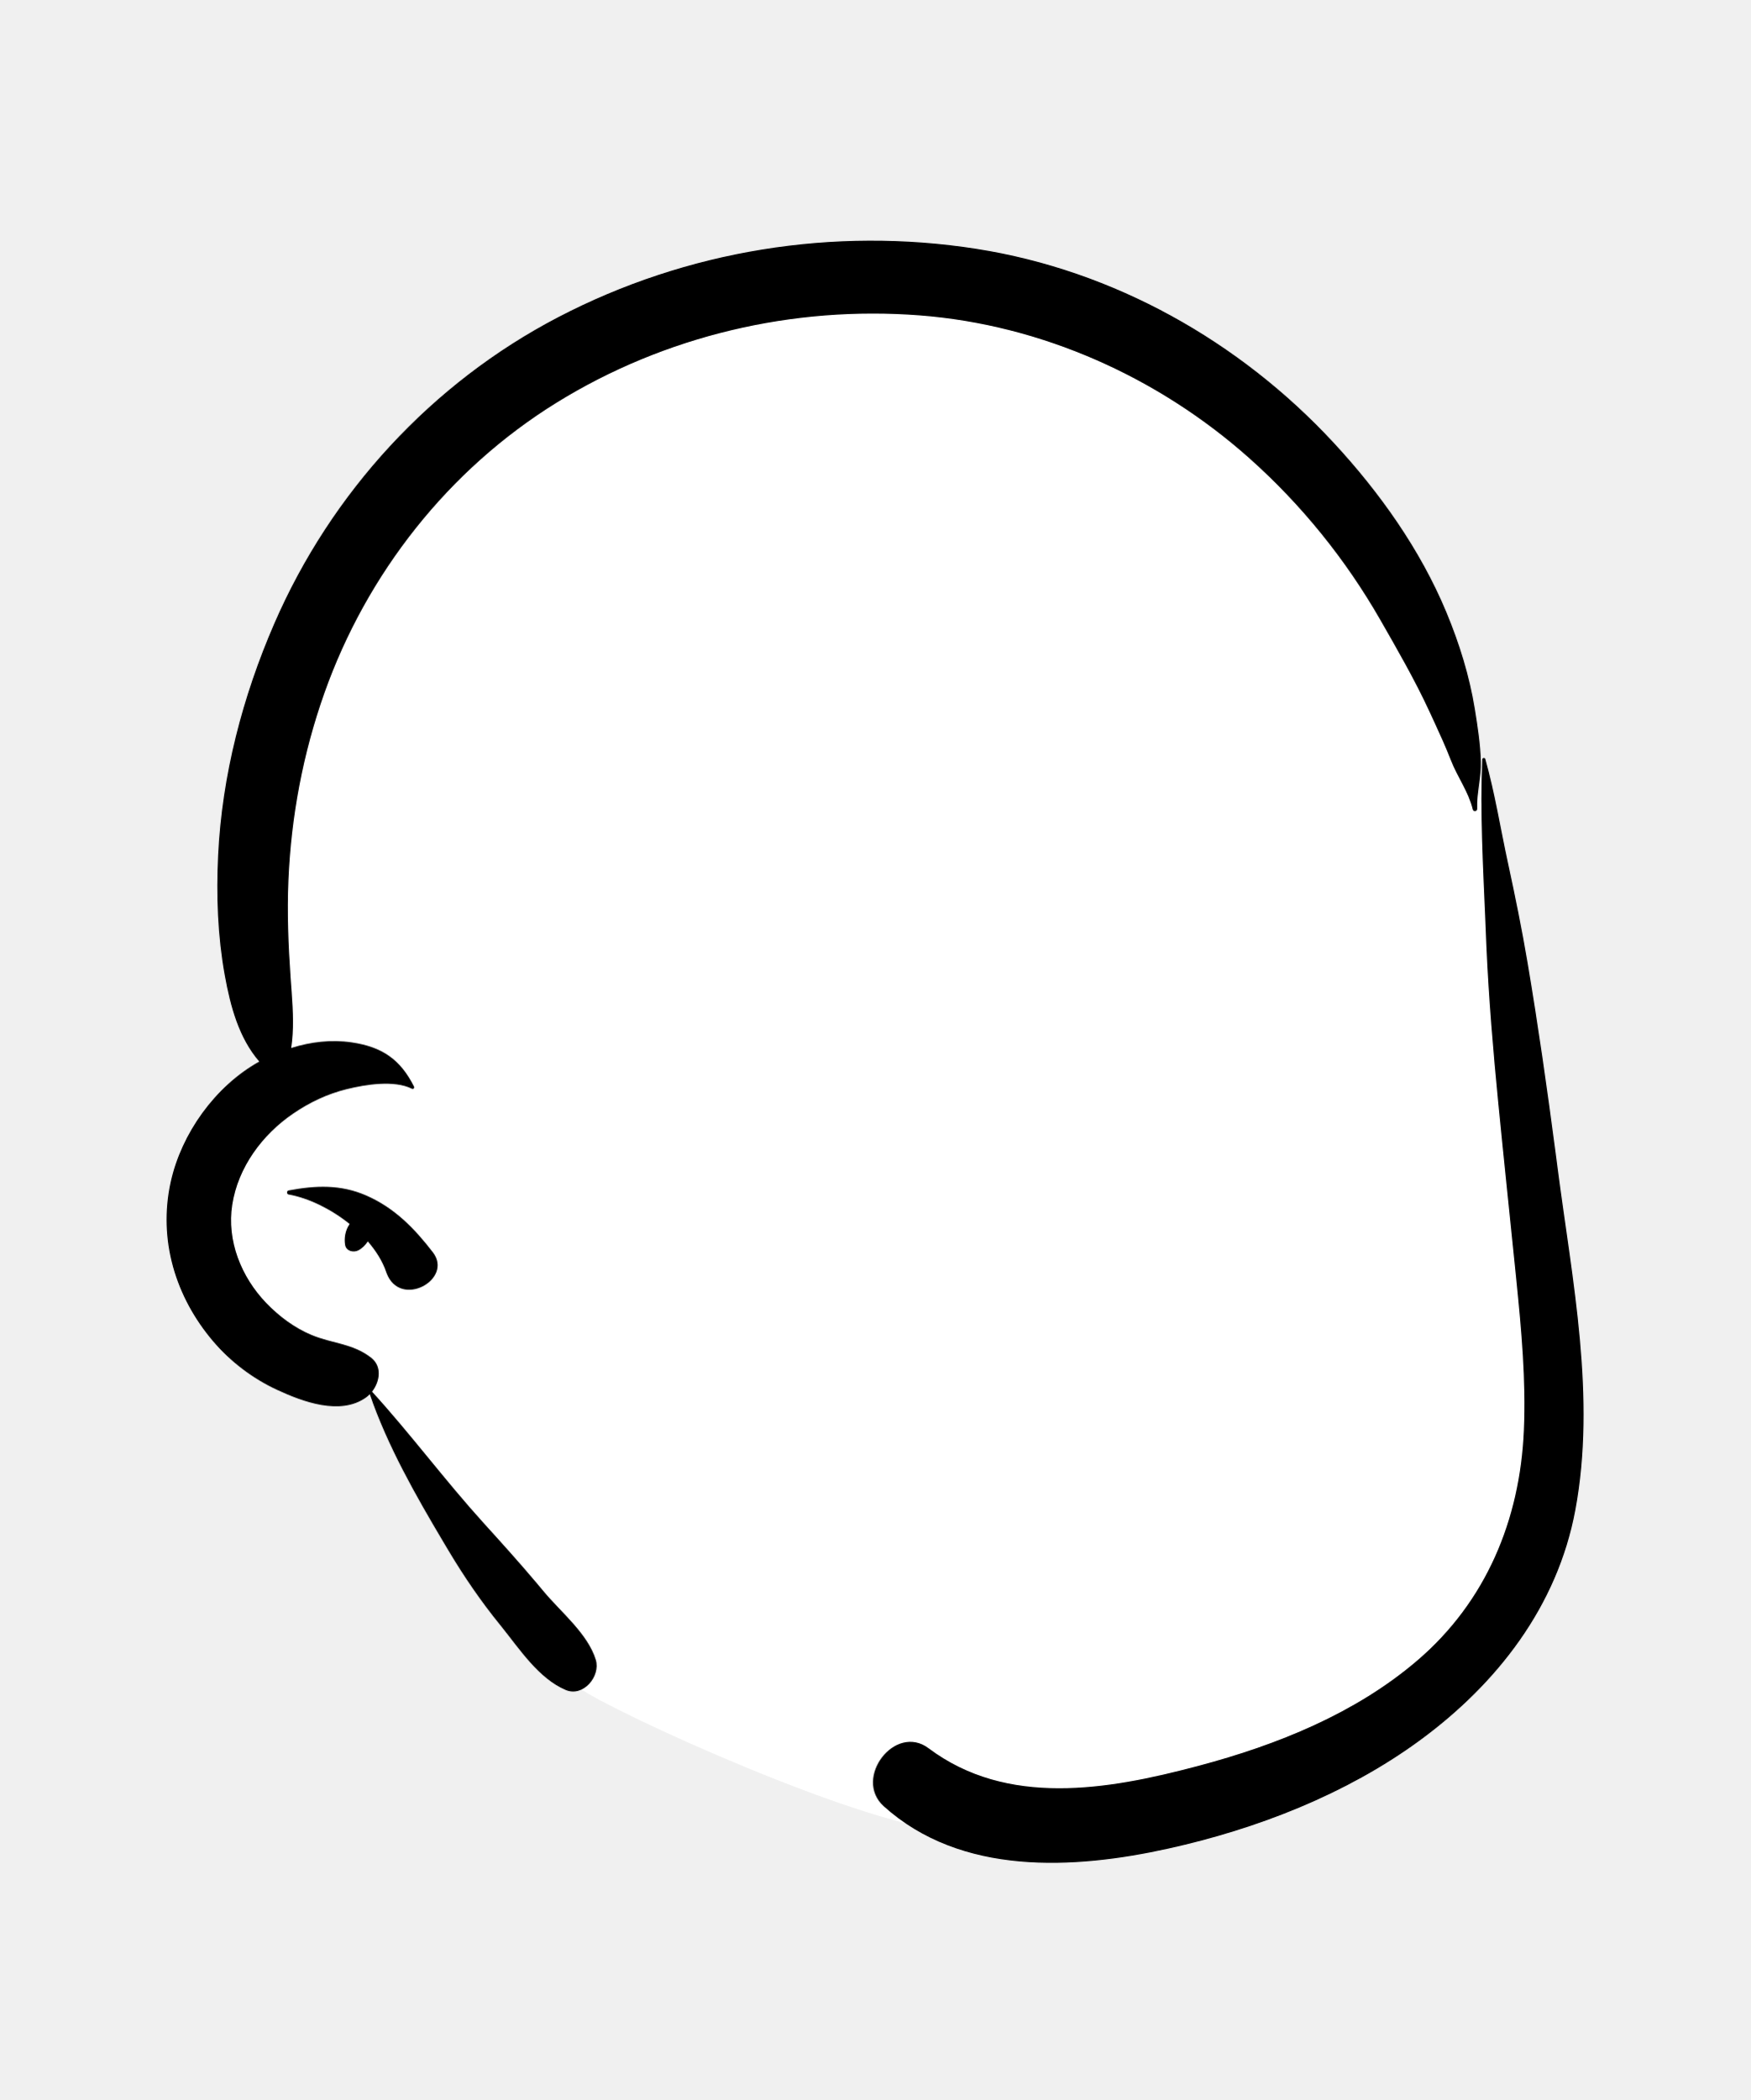
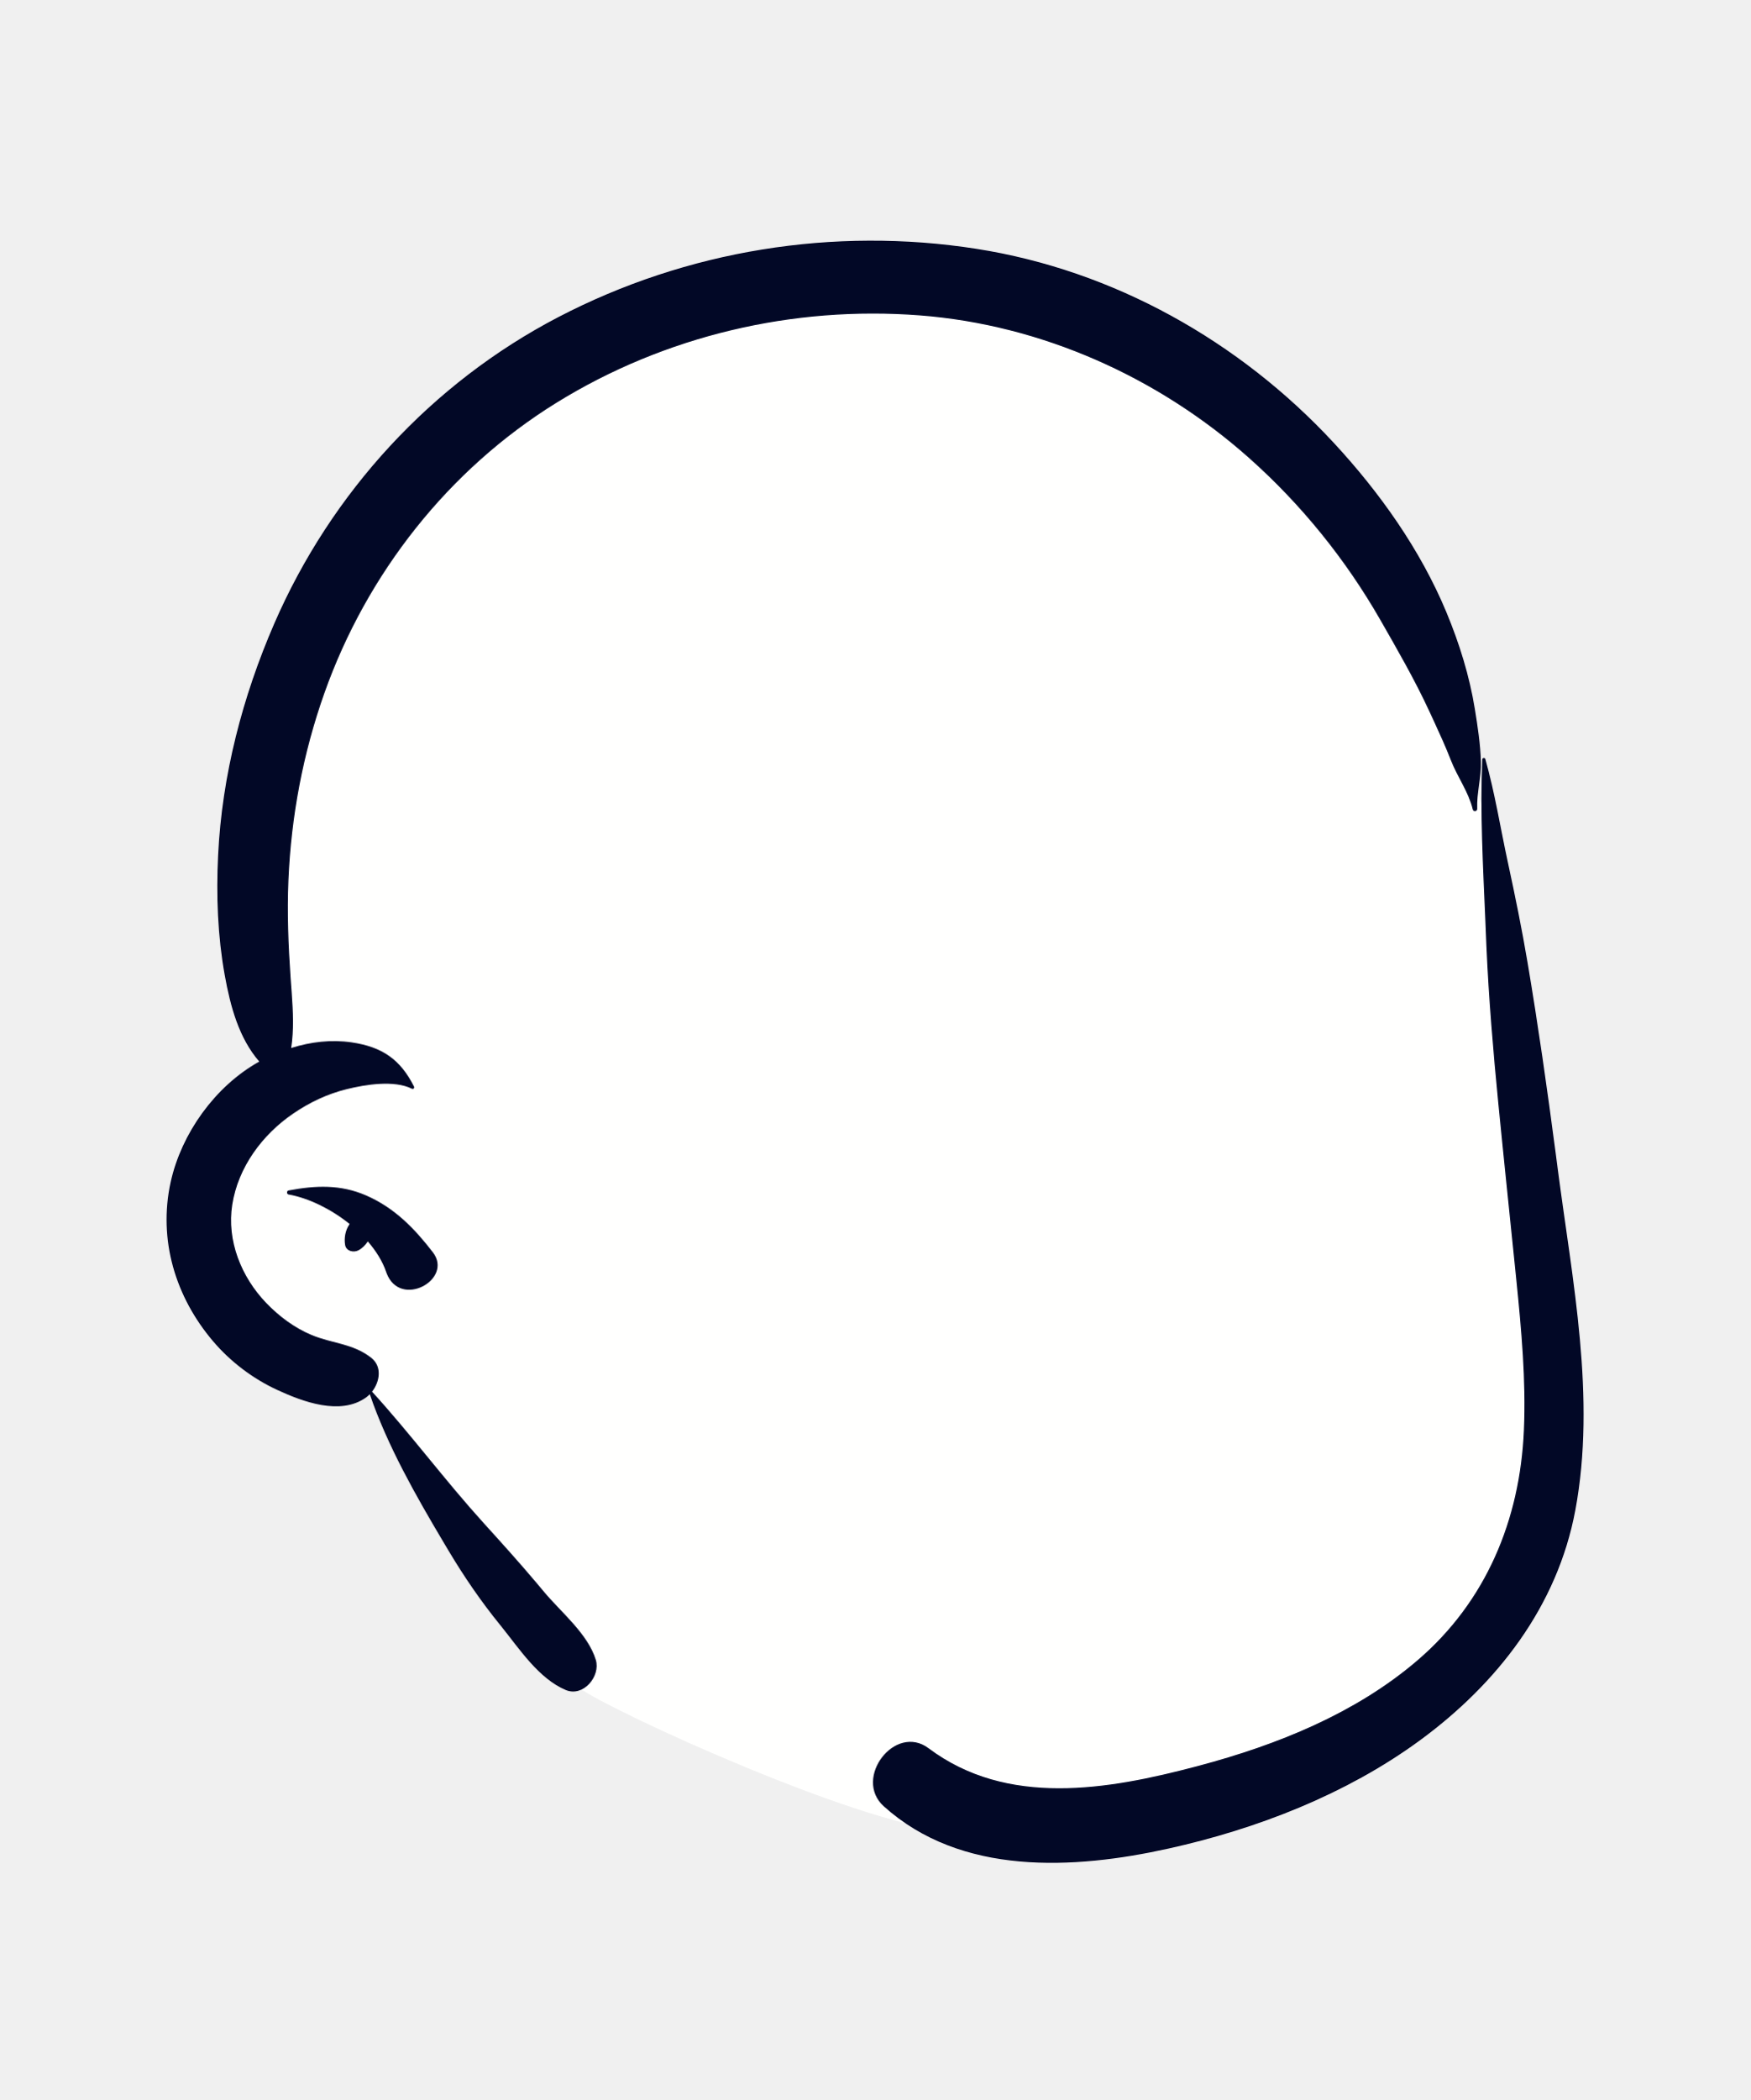
<svg xmlns="http://www.w3.org/2000/svg" viewBox="0 0 473 567" version="1.1">
  <g id="head/mono/No-Hair-1" stroke="none" stroke-width="1" fill="none" fill-rule="evenodd">
-     <path d="M402.066,224.221 C393.016,186.067 373.228,150.561 341.55,121.866 C246.222,27.62 71.159,78.775 71.952,220.797 C68.533,237.385 67.145,254.441 68.277,271.358 C68.745,278.576 71.869,288.649 67.672,295.145 C58.205,307.298 52.703,316.256 55.925,332.422 C58.617,346.537 68.223,356.537 81.187,361.853 C88.962,364.084 96.339,368.944 99.219,376.352 C116.525,408.036 129.346,434.39 156.629,455.983 C163.669,461.542 235.875,494.884 259.666,494.884 C329.317,494.884 417.103,469.654 418.56,391.854 C418.812,374.766 415.813,357.479 413.932,340.526 C409.353,301.838 410.968,261.748 402.066,224.221 Z" id="🎨-Background" fill="#FFFFFF" />
-     <path d="M400.499,205.137 C400.521,204.665 401.197,204.559 401.328,205.025 C403.917,214.21 405.384,223.567 407.409,232.895 C409.359,241.88 411.2,250.891 412.732,259.955 C415.623,277.061 418.059,294.212 420.325,311.408 L420.888,315.708 C424.826,345.965 431.33,377.486 425.643,407.92 C420.79,433.889 404.519,454.819 383.55,470.164 C363.695,484.693 339.622,494.017 315.72,499.318 C290.066,505.009 259.658,506.707 238.785,487.895 C230.429,480.362 241.82,465.416 250.885,472.214 C272.171,488.173 299.249,483.468 323.268,477.118 L323.995,476.925 C345.076,471.31 366.297,462.799 383.033,448.441 C401.536,432.566 410.685,410.534 411.742,386.37 C412.335,372.794 411.069,359.233 409.704,345.737 L409.552,344.238 C407.985,328.804 406.341,313.377 404.824,297.937 C403.44,283.858 402.246,269.696 401.614,255.554 L401.32,248.421 C400.707,234.04 399.881,219.449 400.499,205.137 Z M150.857,85.645 C185.494,67.612 225.303,61.158 263.851,67.21 C300.909,73.028 334.918,92.15 360.339,119.569 C372.75,132.956 383.767,148.441 390.807,165.358 C394.303,173.762 397.041,182.529 398.5,191.533 C399.25,196.162 399.986,200.958 400.127,205.651 C400.257,209.996 398.981,214.071 399.132,218.488 C399.156,219.179 398.096,219.312 397.935,218.65 C396.731,213.725 393.83,210.001 392.01,205.323 C390.65,201.83 389.107,198.42 387.536,195.02 L386.187,192.107 C382.269,183.64 377.586,175.521 372.952,167.431 C363.623,151.137 351.654,136.329 337.637,123.834 C313.029,101.896 281.457,87.735 248.506,85.185 C214.305,82.537 179.615,90.689 150.407,108.747 C121.201,126.804 99.118,154.874 87.651,187.193 C81.867,203.502 78.671,220.495 77.928,237.773 C77.552,246.519 77.903,255.338 78.516,264.067 L78.821,268.23 C79.178,273.221 79.422,278.194 78.677,283.065 C83.945,281.422 89.466,280.741 95.008,281.554 C103.243,282.762 108.163,286.138 111.858,293.496 C112.05,293.88 111.663,294.264 111.281,294.073 C106.492,291.683 98.743,292.941 93.671,294.194 C88.394,295.498 83.639,297.766 79.154,300.832 C70.858,306.501 64.353,315.286 62.758,325.365 C61.215,335.101 65.212,344.959 71.925,351.937 C75.382,355.531 79.513,358.638 84.138,360.574 C89.751,362.925 95.306,362.852 100.272,366.733 C103.343,369.132 102.6,373.237 100.519,375.901 C110.996,387.389 120.287,399.957 130.762,411.49 C135.619,416.836 140.436,422.188 145.089,427.706 L146.826,429.783 C151.471,435.39 158.863,441.313 160.987,448.365 C162.308,452.752 157.609,458.49 152.861,456.491 C145.576,453.424 140.376,445.443 135.453,439.322 L135.132,438.926 C129.97,432.583 125.388,425.887 121.198,418.87 L119.82,416.558 C112.243,403.816 104.732,390.601 99.9,376.602 C99.582,376.93 99.243,377.229 98.888,377.482 C91.927,382.431 81.809,378.626 74.859,375.412 C68.296,372.379 62.281,367.815 57.592,362.314 C47.394,350.352 42.693,334.86 46.099,319.335 C48.983,306.184 58.099,293.392 70.049,286.74 C64.532,280.39 62.248,271.83 60.728,263.461 C58.788,252.778 58.401,241.83 58.928,230.997 C59.98,209.42 65.532,188.151 74.117,168.393 C89.475,133.04 116.626,103.468 150.857,85.645 Z M77.955,321.556 C85.225,320.194 92,319.865 99.012,322.941 C106.618,326.28 111.971,331.792 116.947,338.25 C122.609,345.596 108.098,353.621 104.44,343.869 L104.332,343.568 C103.352,340.681 101.597,337.89 99.374,335.321 C98.707,336.343 97.815,337.243 96.767,337.758 C95.498,338.382 93.56,337.95 93.255,336.329 C92.917,334.53 93.291,332.35 94.329,330.827 L94.471,330.619 L94.471,330.619 C89.427,326.56 83.36,323.595 77.955,322.641 C77.415,322.545 77.421,321.656 77.955,321.556 Z" id="🖍-Ink" fill="#000000" />
+     <path d="M402.066,224.221 C393.016,186.067 373.228,150.561 341.55,121.866 C246.222,27.62 71.159,78.775 71.952,220.797 C68.533,237.385 67.145,254.441 68.277,271.358 C68.745,278.576 71.869,288.649 67.672,295.145 C58.205,307.298 52.703,316.256 55.925,332.422 C58.617,346.537 68.223,356.537 81.187,361.853 C88.962,364.084 96.339,368.944 99.219,376.352 C116.525,408.036 129.346,434.39 156.629,455.983 C163.669,461.542 235.875,494.884 259.666,494.884 C329.317,494.884 417.103,469.654 418.56,391.854 C418.812,374.766 415.813,357.479 413.932,340.526 C409.353,301.838 410.968,261.748 402.066,224.221 Z" id="🎨-Background" fill="#fffffe" />
+     <path d="M400.499,205.137 C400.521,204.665 401.197,204.559 401.328,205.025 C403.917,214.21 405.384,223.567 407.409,232.895 C409.359,241.88 411.2,250.891 412.732,259.955 C415.623,277.061 418.059,294.212 420.325,311.408 L420.888,315.708 C424.826,345.965 431.33,377.486 425.643,407.92 C420.79,433.889 404.519,454.819 383.55,470.164 C363.695,484.693 339.622,494.017 315.72,499.318 C290.066,505.009 259.658,506.707 238.785,487.895 C230.429,480.362 241.82,465.416 250.885,472.214 C272.171,488.173 299.249,483.468 323.268,477.118 L323.995,476.925 C345.076,471.31 366.297,462.799 383.033,448.441 C401.536,432.566 410.685,410.534 411.742,386.37 C412.335,372.794 411.069,359.233 409.704,345.737 L409.552,344.238 C407.985,328.804 406.341,313.377 404.824,297.937 C403.44,283.858 402.246,269.696 401.614,255.554 L401.32,248.421 C400.707,234.04 399.881,219.449 400.499,205.137 Z M150.857,85.645 C185.494,67.612 225.303,61.158 263.851,67.21 C300.909,73.028 334.918,92.15 360.339,119.569 C372.75,132.956 383.767,148.441 390.807,165.358 C394.303,173.762 397.041,182.529 398.5,191.533 C399.25,196.162 399.986,200.958 400.127,205.651 C400.257,209.996 398.981,214.071 399.132,218.488 C399.156,219.179 398.096,219.312 397.935,218.65 C396.731,213.725 393.83,210.001 392.01,205.323 C390.65,201.83 389.107,198.42 387.536,195.02 L386.187,192.107 C382.269,183.64 377.586,175.521 372.952,167.431 C363.623,151.137 351.654,136.329 337.637,123.834 C313.029,101.896 281.457,87.735 248.506,85.185 C214.305,82.537 179.615,90.689 150.407,108.747 C121.201,126.804 99.118,154.874 87.651,187.193 C81.867,203.502 78.671,220.495 77.928,237.773 C77.552,246.519 77.903,255.338 78.516,264.067 L78.821,268.23 C79.178,273.221 79.422,278.194 78.677,283.065 C83.945,281.422 89.466,280.741 95.008,281.554 C103.243,282.762 108.163,286.138 111.858,293.496 C112.05,293.88 111.663,294.264 111.281,294.073 C106.492,291.683 98.743,292.941 93.671,294.194 C88.394,295.498 83.639,297.766 79.154,300.832 C70.858,306.501 64.353,315.286 62.758,325.365 C61.215,335.101 65.212,344.959 71.925,351.937 C75.382,355.531 79.513,358.638 84.138,360.574 C89.751,362.925 95.306,362.852 100.272,366.733 C103.343,369.132 102.6,373.237 100.519,375.901 C110.996,387.389 120.287,399.957 130.762,411.49 C135.619,416.836 140.436,422.188 145.089,427.706 L146.826,429.783 C151.471,435.39 158.863,441.313 160.987,448.365 C162.308,452.752 157.609,458.49 152.861,456.491 C145.576,453.424 140.376,445.443 135.453,439.322 L135.132,438.926 C129.97,432.583 125.388,425.887 121.198,418.87 L119.82,416.558 C112.243,403.816 104.732,390.601 99.9,376.602 C99.582,376.93 99.243,377.229 98.888,377.482 C91.927,382.431 81.809,378.626 74.859,375.412 C68.296,372.379 62.281,367.815 57.592,362.314 C47.394,350.352 42.693,334.86 46.099,319.335 C48.983,306.184 58.099,293.392 70.049,286.74 C64.532,280.39 62.248,271.83 60.728,263.461 C58.788,252.778 58.401,241.83 58.928,230.997 C59.98,209.42 65.532,188.151 74.117,168.393 C89.475,133.04 116.626,103.468 150.857,85.645 Z M77.955,321.556 C85.225,320.194 92,319.865 99.012,322.941 C106.618,326.28 111.971,331.792 116.947,338.25 C122.609,345.596 108.098,353.621 104.44,343.869 L104.332,343.568 C103.352,340.681 101.597,337.89 99.374,335.321 C98.707,336.343 97.815,337.243 96.767,337.758 C95.498,338.382 93.56,337.95 93.255,336.329 C92.917,334.53 93.291,332.35 94.329,330.827 L94.471,330.619 L94.471,330.619 C89.427,326.56 83.36,323.595 77.955,322.641 C77.415,322.545 77.421,321.656 77.955,321.556 Z" id="🖍-Ink" fill="#020826" />
  </g>
</svg>
